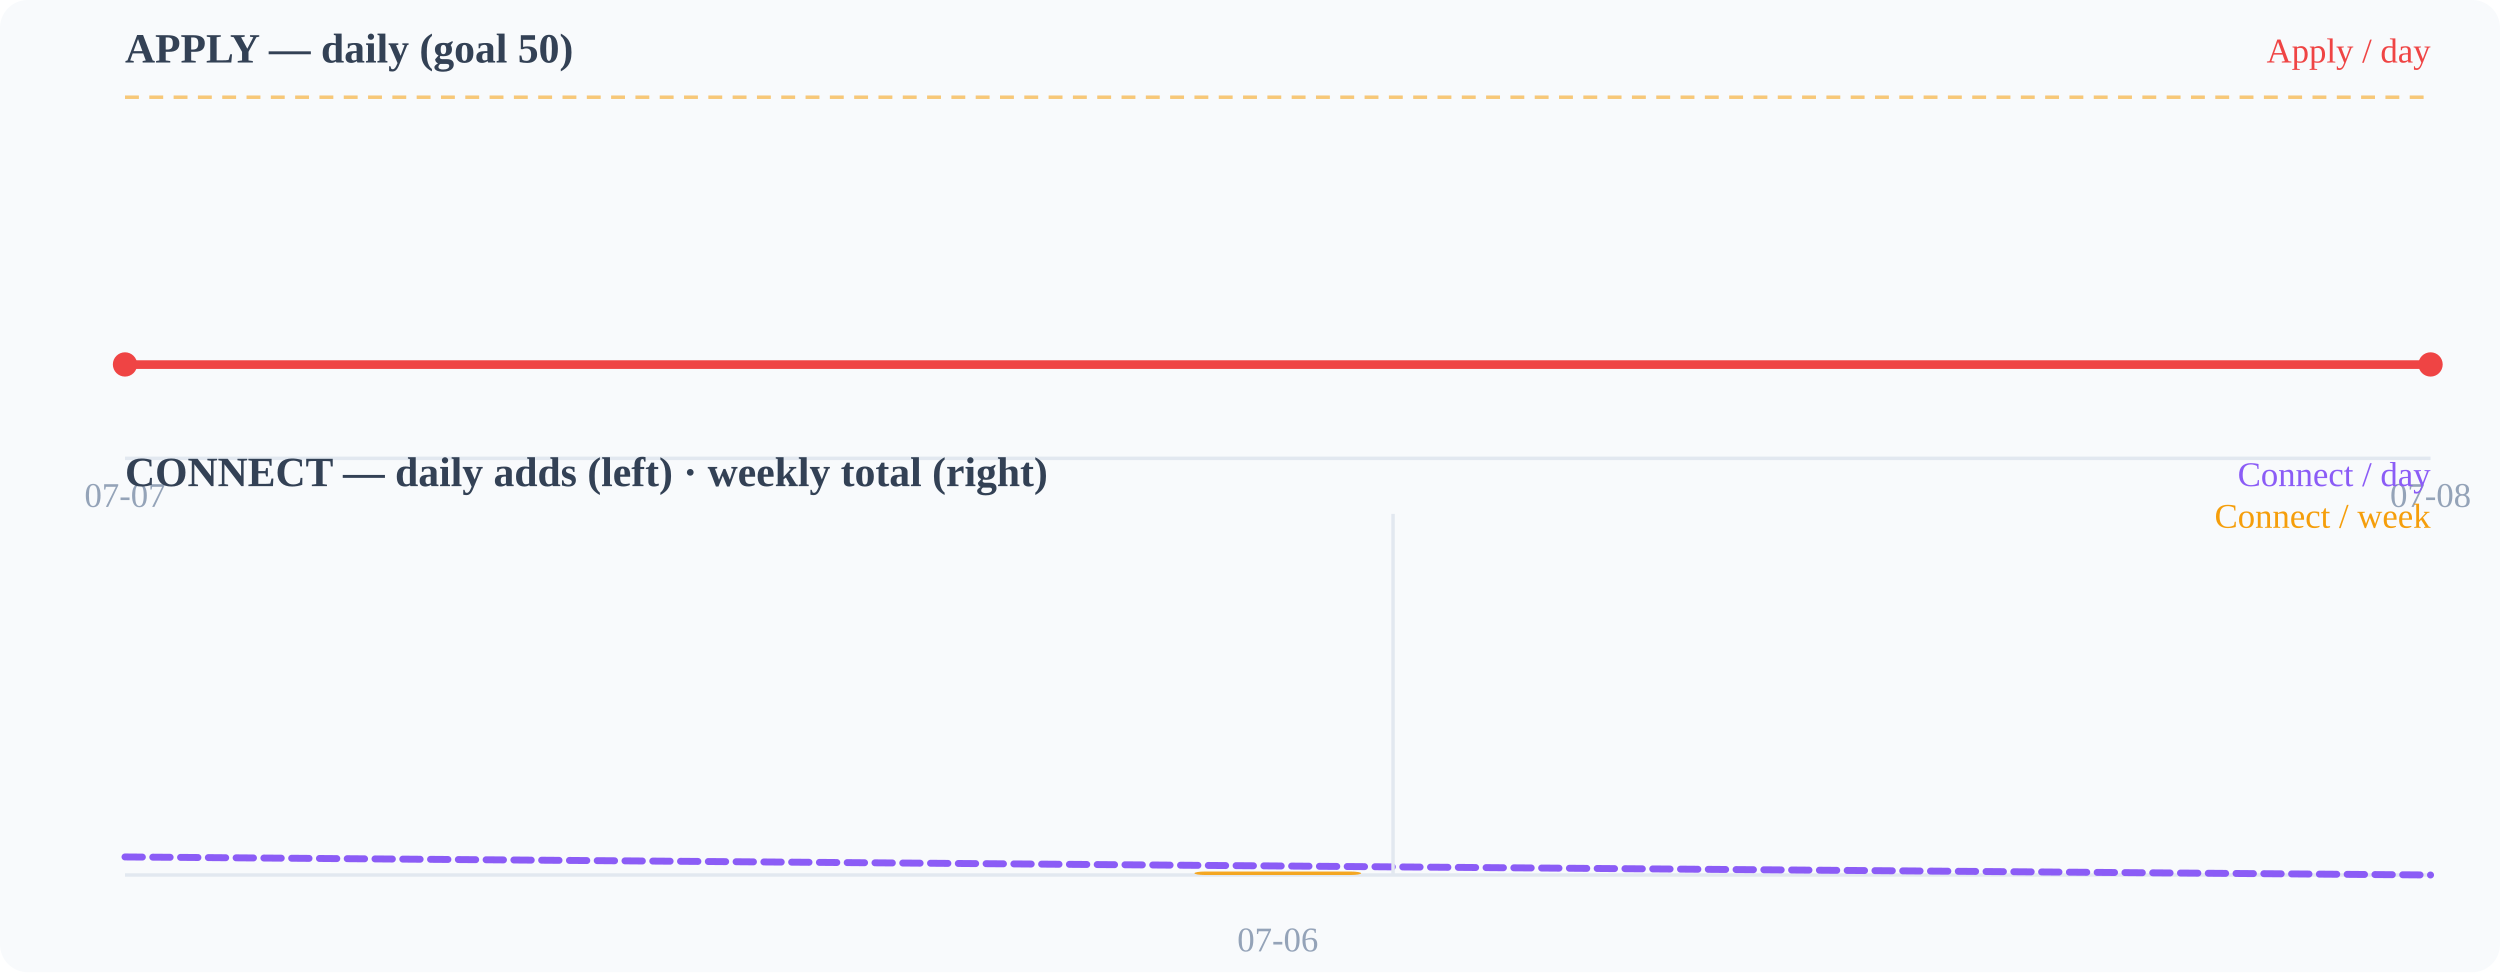
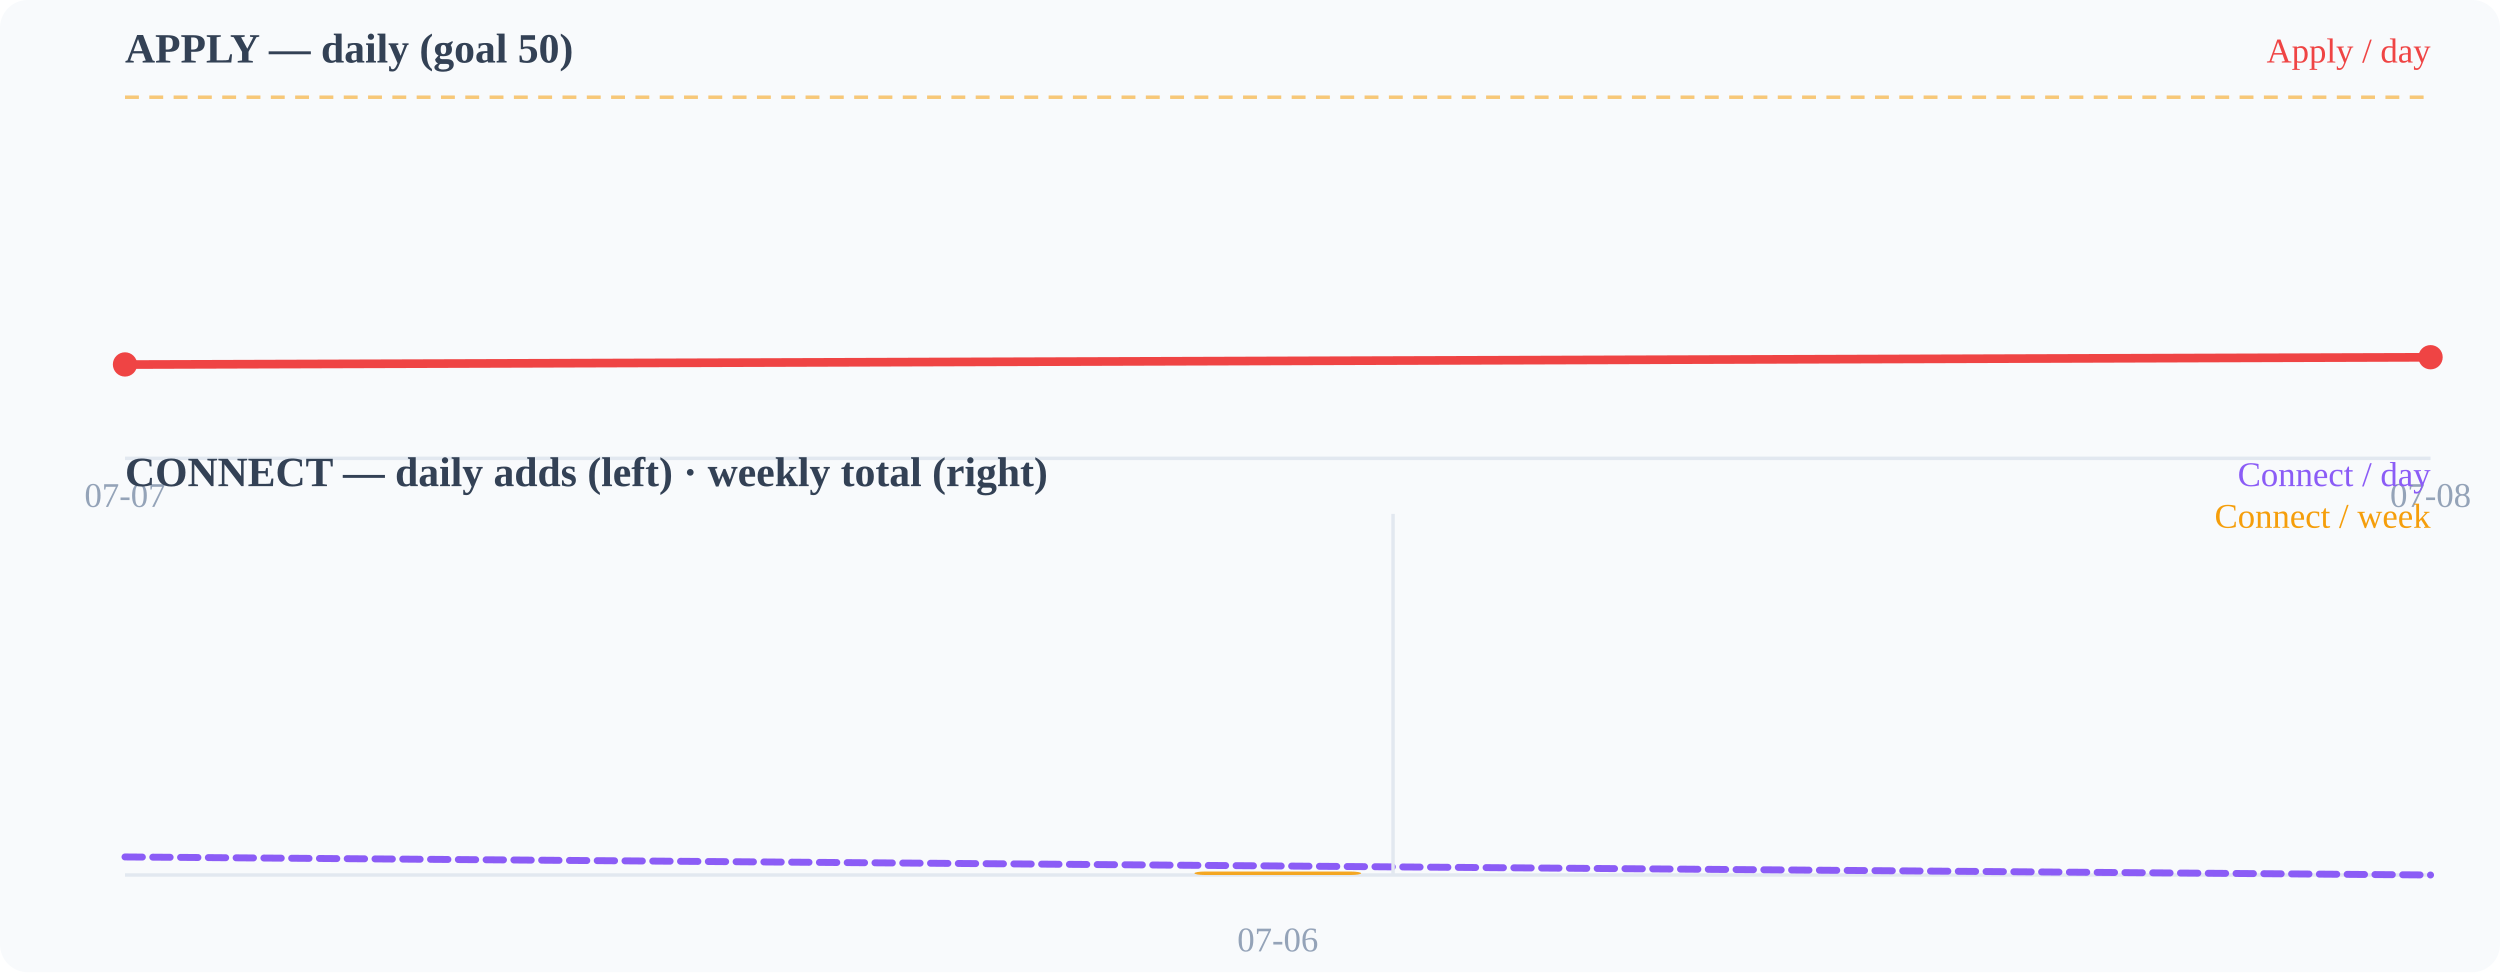
<svg xmlns="http://www.w3.org/2000/svg" width="720" height="280" viewBox="0 0 720 280">
  <rect width="720" height="280" fill="#f8fafc" rx="8" />
  <text x="36" y="18" font-size="12" font-weight="600" fill="#334155">APPLY — daily (goal 50)</text>
  <line x1="36" y1="132" x2="700" y2="132" stroke="#e2e8f0" stroke-width="1" />
  <line x1="36" y1="28.0" x2="700" y2="28.0" stroke="#f59e0b" stroke-width="1" stroke-dasharray="4 3" opacity="0.55" />
-   <polyline points="36.0,105.0 700.0,105.0" fill="none" stroke="#ef4444" stroke-width="2.5" stroke-linecap="round" stroke-linejoin="round" />
+   <polyline points="36.0,105.0 700.0,102.9" fill="none" stroke="#ef4444" stroke-width="2.5" stroke-linecap="round" stroke-linejoin="round" />
  <circle cx="36" cy="104.96" r="3.5" fill="#ef4444" />
-   <circle cx="700" cy="104.96" r="3.5" fill="#ef4444" />
+   <circle cx="700" cy="102.88" r="3.5" fill="#ef4444" />
  <text x="36" y="146" font-size="10" fill="#94a3b8" text-anchor="middle">07-07</text>
  <text x="700" y="146" font-size="10" fill="#94a3b8" text-anchor="middle">07-08</text>
  <text x="36" y="140" font-size="12" font-weight="600" fill="#334155">CONNECT — daily adds (left) · weekly total (right)</text>
  <line x1="36" y1="252" x2="700" y2="252" stroke="#e2e8f0" stroke-width="1" />
  <polyline points="36.0,246.8 700.0,252.0" fill="none" stroke="#8b5cf6" stroke-width="2" stroke-linecap="round" stroke-linejoin="round" stroke-dasharray="5 3" />
  <rect x="344.0" y="251.0" width="48" height="1.0" rx="3" fill="#f59e0b" opacity="0.9" />
  <line x1="401.2" y1="148" x2="401.2" y2="252" stroke="#e2e8f0" stroke-width="1" />
  <text x="368" y="274" font-size="10" fill="#94a3b8" text-anchor="middle">07-06</text>
  <text x="700" y="18" font-size="10" fill="#ef4444" text-anchor="end">Apply / day</text>
  <text x="700" y="140" font-size="10" fill="#8b5cf6" text-anchor="end">Connect / day</text>
  <text x="700" y="152" font-size="10" fill="#f59e0b" text-anchor="end">Connect / week</text>
</svg>
